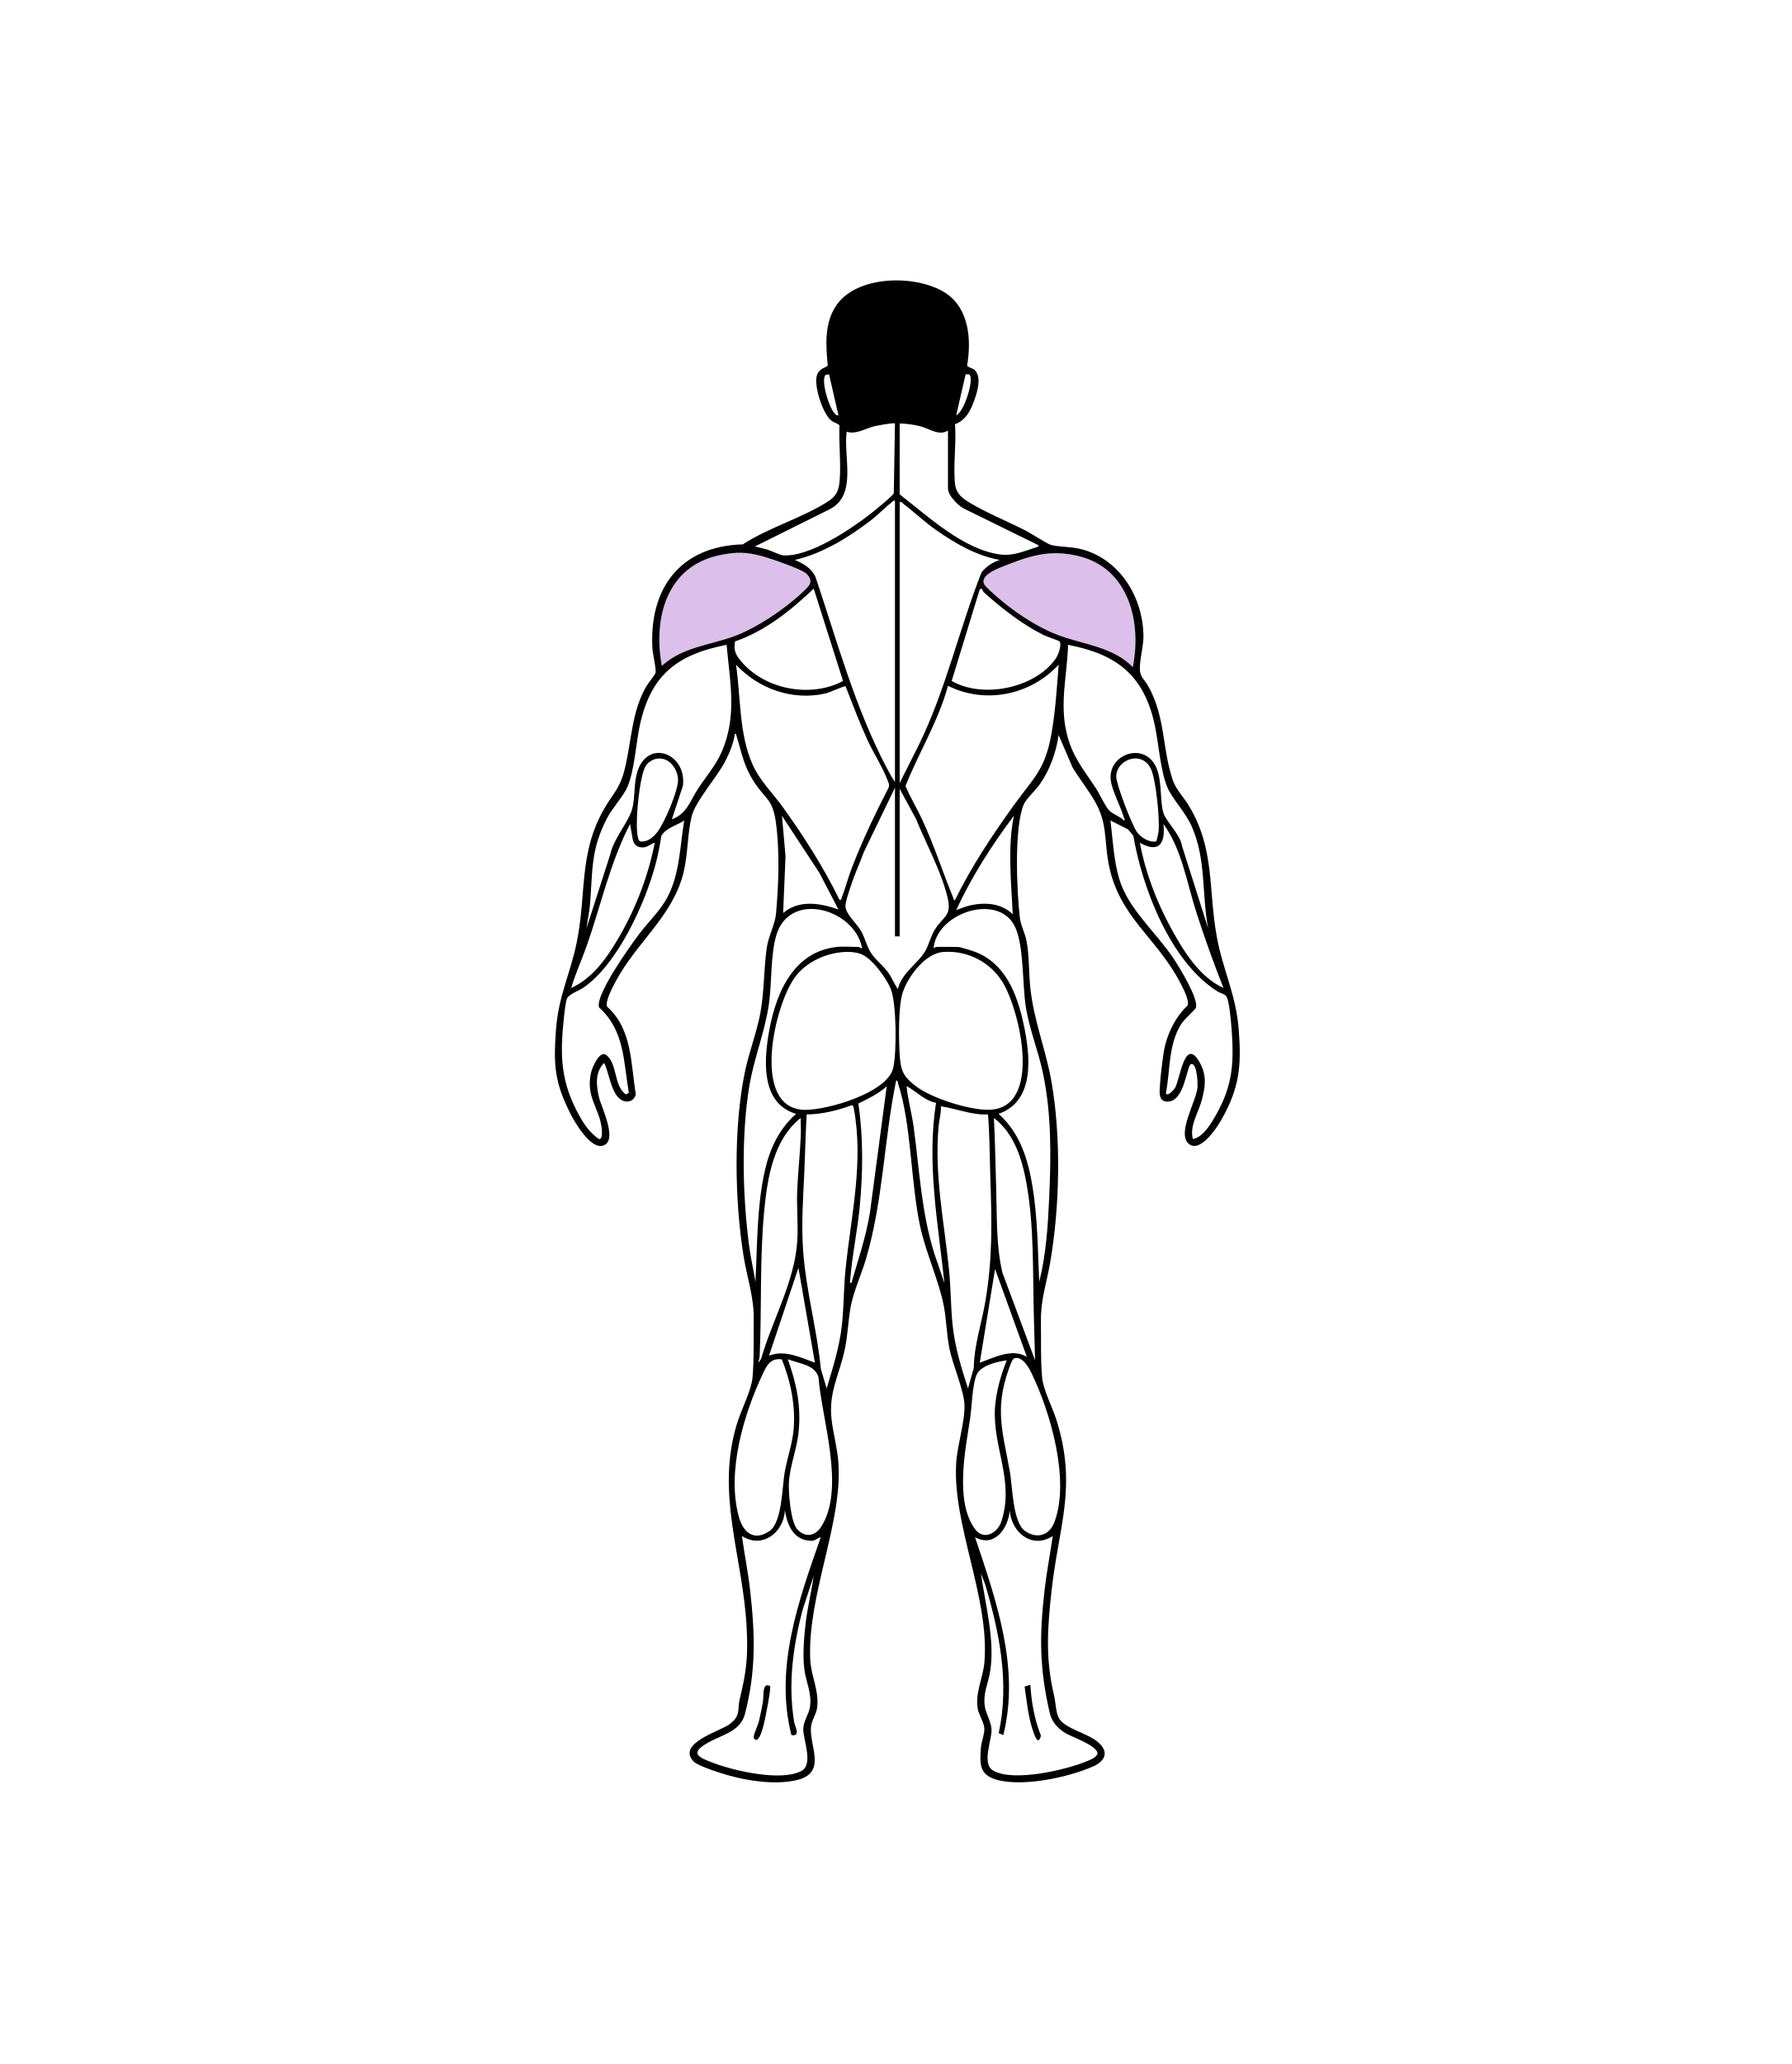
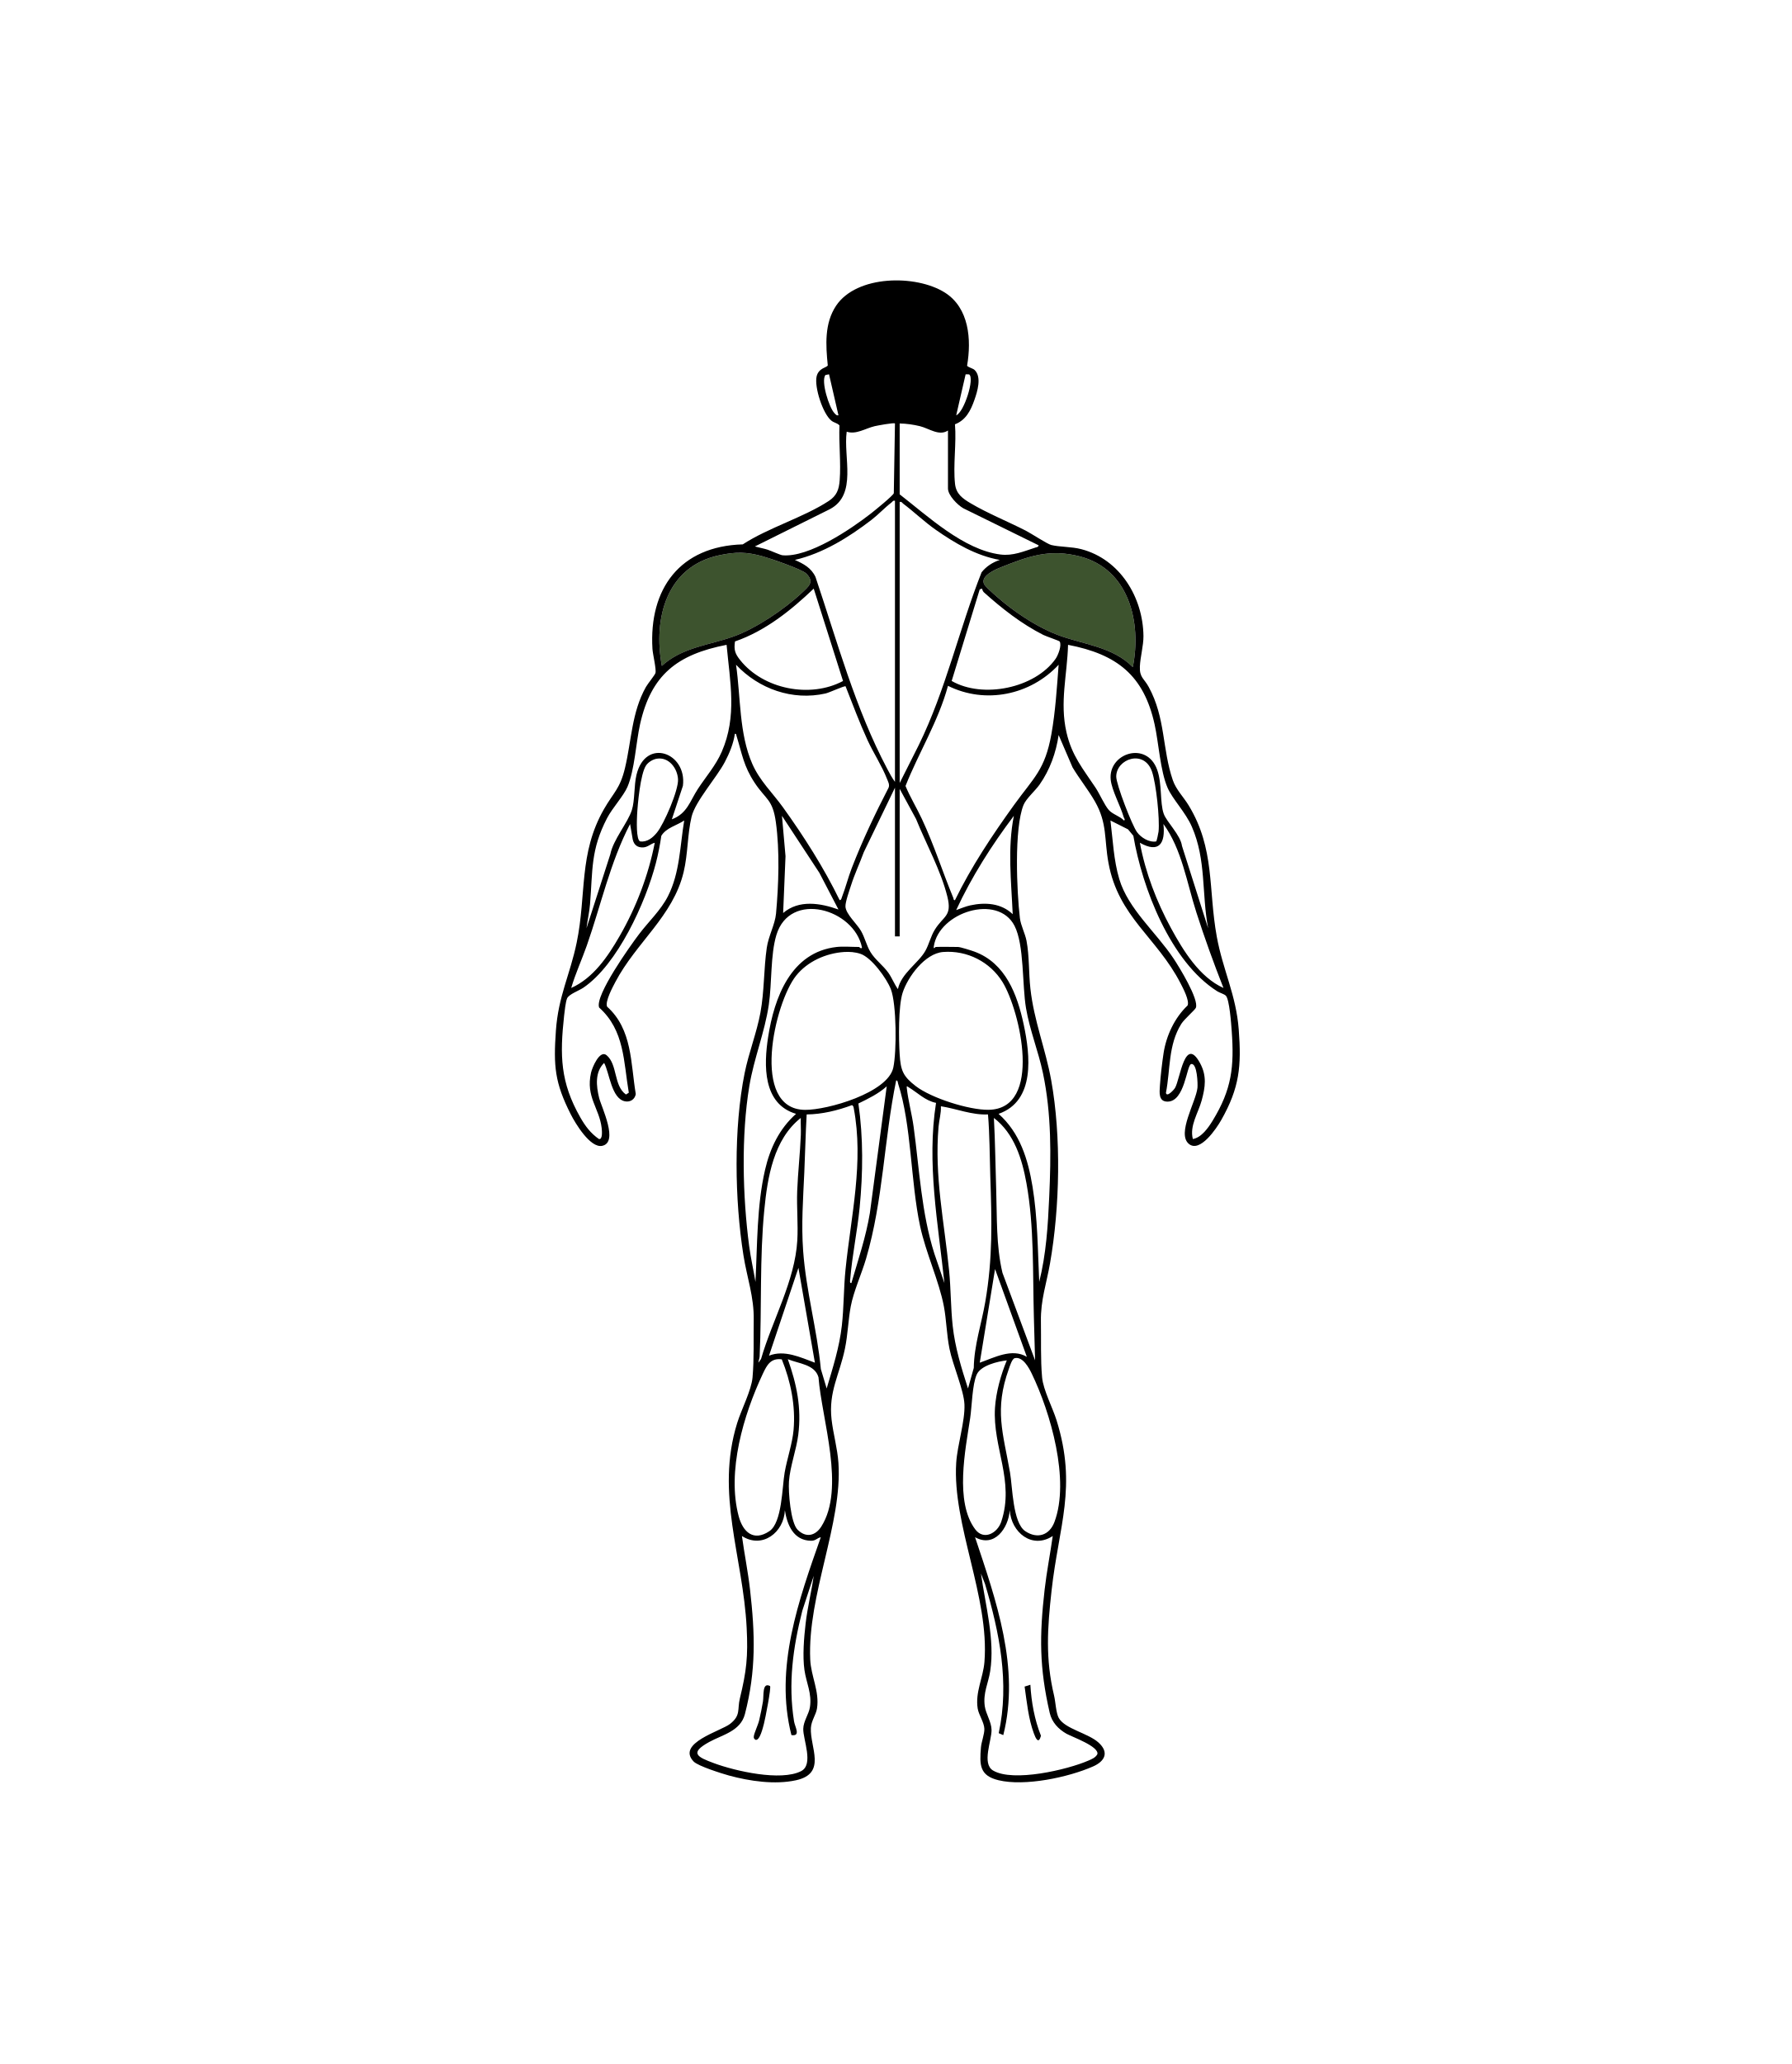
<svg xmlns="http://www.w3.org/2000/svg" width="620" height="714" viewBox="0 0 620 714" fill="none">
-   <path d="M391.95 230.77C385.08 223.75 374.94 222.98 366.19 219.73C359.74 217.33 352.67 212.81 347.36 208.48C345.98 207.35 341.31 203.44 340.6 202.22C338.93 199.4 344.16 197.11 346.12 196.33C355.82 192.43 363.1 189.77 373.62 192.48C390.68 196.88 395.04 215.35 391.95 230.77Z" fill="#DCBFEA" />
-   <path d="M277.49 205.05C271.44 210.77 261.52 217.45 253.65 220.24C245.18 223.25 236.03 223.92 229 230.36C225.94 213.89 230.61 195.91 248.95 192.07C254.74 190.85 258.32 190.9 264.03 192.49C266.66 193.22 277.38 196.91 278.9 198.36C281.97 201.3 279.76 202.9 277.49 205.05Z" fill="#DCBFEA" />
+   <path d="M391.95 230.77C385.08 223.75 374.94 222.98 366.19 219.73C359.74 217.33 352.67 212.81 347.36 208.48C345.98 207.35 341.31 203.44 340.6 202.22C338.93 199.4 344.16 197.11 346.12 196.33C355.82 192.43 363.1 189.77 373.62 192.48C390.68 196.88 395.04 215.35 391.95 230.77Z" fill="#3D532E" />
+   <path d="M277.49 205.05C271.44 210.77 261.52 217.45 253.65 220.24C245.18 223.25 236.03 223.92 229 230.36C225.94 213.89 230.61 195.91 248.95 192.07C254.74 190.85 258.32 190.9 264.03 192.49C266.66 193.22 277.38 196.91 278.9 198.36C281.97 201.3 279.76 202.9 277.49 205.05Z" fill="#3D532E" />
  <path d="M263.98 588.625C264.32 586.585 263.671 581.787 266.44 583.256C266.9 583.746 264.761 594.666 264.331 596.266C264.001 597.476 262.92 602.296 261.39 601.846C260.821 601.426 260.741 601.225 260.841 600.525C261.031 599.315 262.32 596.656 262.69 595.046C263.18 592.986 263.63 590.715 263.98 588.625Z" fill="black" />
  <path d="M356.51 582.806C356.86 588.825 357.94 594.866 360.18 600.466C359.34 603.545 358.34 601.326 357.72 599.636C355.81 594.456 355.3 588.865 354.52 583.436L356.51 582.806Z" fill="black" />
  <path fill-rule="evenodd" clip-rule="evenodd" d="M289.281 105.775C296.381 95.126 316.89 94.896 326.9 101.195C335.35 106.515 336.161 117.496 334.621 126.476C334.721 126.975 336.62 127.405 337.23 127.995C339.75 130.455 338.16 135.485 337.14 138.375C335.88 141.985 334.191 145.355 330.421 146.775C330.971 153.335 329.74 160.925 330.44 167.365C330.82 170.895 333.061 172.455 335.871 174.115C341.651 177.545 348.8 180.446 354.89 183.556C356.77 184.516 362.34 188.185 363.741 188.535C366.641 189.245 370.72 189.086 374.11 189.966C387.52 193.456 395.5 206.655 395.64 220.045C395.67 223.325 394.54 227.285 394.4 230.565C394.25 234.405 395.821 234.626 397.461 237.645C403.31 248.365 402.081 259.045 405.791 269.865C406.931 273.185 409.46 275.626 411.27 278.596C420.43 293.626 418 307.526 421.01 324.016C423.12 335.595 427.71 344.185 428.61 356.155C429.57 368.805 428.891 376.245 422.581 387.405C420.941 390.315 415.151 399.005 411.291 395.655C407.161 392.055 413.77 381.215 414.32 376.355C414.47 375.025 414.251 367.596 412.131 368.096C410.551 368.477 410 381.075 403.97 381.085C400.791 381.095 401.181 377.926 401.331 375.596C401.551 372.256 402.09 367.636 402.6 364.306C403.54 358.236 406.41 352.095 410.9 347.835C411.65 346.195 409.321 341.796 408.461 340.136C400.281 324.246 386.971 317.275 383.531 298.495C382.011 290.215 383.19 284.835 378.841 277.226C376.511 273.166 373.52 269.486 371.11 265.466L366.291 254.266C365.401 260.365 363.261 266.345 359.701 271.405C358.231 273.505 355.04 276.255 354.15 278.445C350.85 286.565 351.8 308.525 352.89 317.615C353.2 320.175 354.68 322.856 355.18 325.466C356.18 330.756 355.92 336.586 356.52 341.966C357.75 353.136 361.76 362.846 363.72 373.695C367.23 393.155 366.72 417.565 363.31 437.045C362.08 444.085 360.041 449.715 360.161 457.035C360.271 463.255 360 470.315 360.57 476.485C360.97 480.835 364.221 486.976 365.581 491.346C372.761 514.365 366.33 527.835 363.85 550.205C362.4 563.275 361.67 573.766 364.72 586.596C365.24 588.786 365.371 592.566 366.341 594.306C368.471 598.105 376.56 599.546 380.15 602.855C383.8 606.215 382.311 609.255 378.211 611.065C369.651 614.845 354.591 618.026 345.501 615.836C338.941 614.266 338.891 610.565 339.411 604.485C339.571 602.535 340.651 599.895 340.591 598.035C340.51 595.785 338.621 593.185 338.281 591.016C337.381 585.396 340.191 580.345 340.621 574.905C342.391 552.455 329.49 527.525 330.85 506.045C331.24 499.845 333.951 491.625 333.701 485.806C333.491 480.876 329.661 472.195 328.531 466.615C327.531 461.675 327.49 456.715 326.591 451.936C324.94 443.166 320.35 433.475 318.341 424.085C315.051 408.655 315.4 389.215 310.76 374.895C310.631 374.475 310.66 373.675 310.07 373.775C305.84 394.365 305.62 415.046 299.68 435.346C298.12 440.686 295.36 446.646 294.36 451.936C293.47 456.705 293.37 461.615 292.35 466.545C290.48 475.615 286.641 481.385 287.72 490.995C288.29 496.005 289.76 501.015 290.1 506.045C291.53 527.005 279.351 551.726 280.341 574.096C280.591 579.846 283.61 585.136 282.68 591.016C282.33 593.235 280.71 595.215 280.57 597.735C280.19 604.395 286.181 613.466 275.461 615.836C268.181 617.456 259.34 616.155 252.22 614.205C249.75 613.525 241.491 610.925 239.991 609.355C233.952 603.006 249.37 598.865 252.6 596.355C256.41 593.385 255.061 591.375 255.991 587.565C258.301 578.076 258.85 573.065 258.35 563.145C257.1 538.396 247.45 516.816 255.07 492.256C256.5 487.626 259.991 480.965 260.381 476.485C260.941 470.155 260.691 463.006 260.791 456.636C260.931 448.606 258.46 441.996 257.23 434.216C254.19 415.036 253.81 390.306 257.64 371.256C259.05 364.216 261.8 357.365 263.1 350.355C264.49 342.855 264.23 335.205 265.31 327.835C265.9 323.775 268.17 319.775 268.51 316.035C269.41 306.065 269.821 294.395 268.461 284.495C267.351 276.396 265.01 276.695 261.091 270.756C257.291 264.986 256.791 260.915 254.871 254.665C254.751 254.275 254.79 253.735 254.26 253.855C253.8 257.185 252.36 260.625 250.8 263.585C247.97 268.985 240.581 277.176 239.291 282.516C237.841 288.505 238.051 295.385 236.541 301.665C232.871 316.995 220.14 325.965 212.9 339.735C211.97 341.485 209.271 346.525 210.06 348.235C218.83 356.125 218.18 367.775 219.98 378.455C219.68 380.285 218.09 381.335 216.27 380.985C211.551 380.085 210.901 371.175 209.031 367.695C205.791 370.885 206.291 375.656 207.291 379.756C208.081 382.987 214.18 395.196 208.331 396.386C204.231 397.215 199.07 388.606 197.48 385.466C191.93 374.496 191.481 368.785 192.341 356.556C193.191 344.516 197.211 337.315 199.541 326.045C202.971 309.435 200.171 295.275 208.97 279.915C212.33 274.045 214.521 272.905 216.251 265.676C218.531 256.116 218.541 246.465 223.491 237.645C224.151 236.476 226.6 233.516 226.791 232.806C227.141 231.526 225.861 226.306 225.751 224.476C224.491 203.646 235.281 188.936 257.001 188.315C265.851 182.546 278.11 178.965 286.73 173.315C289.5 171.495 290.281 169.395 290.531 166.165C291.011 160.075 290.191 153.325 290.461 147.165C289.671 146.285 288.66 146.316 287.65 145.506C284.69 143.125 281.741 133.916 282.541 130.266C283.221 127.226 286.14 127.195 286.411 126.386C285.711 119.396 285.211 111.895 289.281 105.775ZM271.57 522.445C271.25 530.045 263.801 535.935 256.711 531.355C257.551 537.525 258.8 543.656 259.51 549.846C261.27 565.276 261.651 577.876 257.741 592.966C256.211 598.866 249.96 600.105 245.43 602.585C238.411 606.435 241.231 607.796 247.11 609.966C254.41 612.656 270.13 616.275 277.18 612.695C281.66 610.425 277.84 601.765 277.93 598.045C277.991 595.415 279.86 592.965 280.23 590.615C280.99 585.815 278.981 582.195 278.341 577.695C277.651 572.805 278.181 566.556 278.751 561.596C279.391 556.066 280.76 550.636 281.55 545.136L277.6 557.205C274.37 569.975 272.651 582.316 274.741 595.466C275.041 597.386 277.19 600.745 273.831 600.216C267.891 576.926 276.351 553.525 284.001 531.766C282.551 532.116 282.27 533.035 280.56 532.995C274.531 532.865 272.36 527.485 271.57 522.445ZM349.381 522.445C348.901 528.685 344.061 535.515 337.371 531.766C344.661 553.595 353 577.006 347.14 600.226L345.56 599.556C349.34 582.136 345.821 564.726 340.831 547.966L339.411 544.325C340.901 555.105 344.31 567.205 342.61 578.105C341.95 582.355 340.1 585.576 340.73 590.195C341.1 592.885 343.031 595.616 343.081 598.426C343.14 602.096 339.631 610.106 343.591 612.466C350.541 616.605 369.291 612.216 376.581 609.046C377.761 608.536 379.04 608.035 379.69 606.835C380.379 604.155 370.881 600.816 369.01 599.756C366.181 598.146 363.961 595.785 363.211 592.556C359.601 576.896 359.621 565.855 361.451 549.846C362.161 543.646 363.381 537.525 364.251 531.355C357.081 536.025 349.891 530.085 349.381 522.445ZM270.501 470.245C266.671 469.715 265.351 472.236 263.961 475.186C257.271 489.385 251.42 509.036 255.6 524.556C257.05 529.935 260.701 533.375 266.211 529.676C270.631 526.706 270.611 514.415 271.491 509.395C272.321 504.616 274.151 499.445 274.581 494.645C275.311 486.355 273.611 477.885 270.501 470.245ZM356.991 475.186C356.051 473.225 353.89 469.155 351.091 469.835C350.161 470.065 349.41 472.575 349.07 473.525C343.96 487.725 347.07 495.666 349.47 509.395C350.34 514.365 350.391 526.745 354.741 529.676C358.931 532.485 363.13 531.105 364.85 526.485C370.25 512.055 363.521 488.686 356.991 475.186ZM348.36 470.596C345.24 470.936 339.39 472.346 337.97 475.445C336.39 478.905 336.29 486.505 335.68 490.585C334.05 501.445 330.25 519.496 337.44 529.056C340.36 532.946 345.1 530.425 346.44 526.405C351.14 512.315 343.4 500.705 344.27 486.985C344.62 481.616 346.3 475.546 348.36 470.596ZM272.591 470.186C275.68 478.905 277.361 486.966 276.211 496.266C275.541 501.596 273.34 507.306 272.98 512.506C272.74 516.026 273.531 526.755 275.991 529.195C278.861 532.055 282.111 531.315 284.171 528.085C292.57 514.885 284.341 491.065 283.201 476.445C281.941 471.956 276.3 471.735 272.591 470.186ZM294.8 382.295C289.861 384.135 284.39 385.476 279.11 385.516C278.73 392.195 278.591 398.886 278.291 405.565C277.881 414.675 277.22 423.535 277.89 432.705C278.91 446.715 282.68 459.745 284.02 473.605L286.031 480.315C288.151 473.175 290.441 466.045 291.281 458.585C292.001 452.165 291.9 445.635 292.55 439.195C294.43 420.675 298.95 402.005 295.39 383.295C295.3 382.825 295.23 382.565 294.8 382.295ZM325.55 382.686C325.68 385.065 324.941 387.435 324.741 389.775C323.261 406.955 326.73 422.755 328.4 439.605C329.02 445.915 328.951 452.346 329.631 458.636C330.431 466.056 332.65 473.266 334.93 480.315L336.93 473.205C337.04 465.405 339.59 457.995 340.9 450.415C343.55 435.085 343.15 422.145 342.64 406.806C342.41 399.706 342.44 392.575 341.85 385.516C336.271 385.775 330.98 383.535 325.55 382.686ZM277.07 386.735C267.671 394.135 265.551 407.275 264.451 418.535C262.801 435.305 263.601 452.395 262.841 469.195C262.801 470.025 262.451 470.625 262.411 471.405L263.331 470.096C267.201 456.676 275.041 443.205 275.871 429.085C276.191 423.525 275.621 417.635 275.831 412.035C276.081 405.585 276.831 399.075 277.091 392.625C277.17 390.665 277 388.685 277.07 386.735ZM266.081 468.966C271.401 466.856 276.971 469.555 281.961 471.395L276.26 438.585L266.081 468.966ZM339.001 471.395C344.051 469.635 350.121 466.285 355.291 469.375L344.291 438.995L339.001 471.395ZM343.89 386.735C344.34 394.925 344.41 403.086 344.68 411.256C345 420.915 344.61 430.835 346.85 440.295L358.14 470.585L357.72 455.415C357.3 440.235 357.861 424.315 355.161 409.346C353.651 400.956 350.96 392.135 343.89 386.735ZM306.81 375.795C303.94 378.375 300.45 380.055 297.01 381.735C298.73 393.645 298.6 405.756 297.44 417.726C296.63 425.975 294.86 434.175 294.19 442.445C294.15 442.885 293.891 443.955 294.581 443.855C296.921 435.835 299.61 427.905 300.98 419.625L306.81 375.795ZM314.421 376.136C313.861 375.796 313.651 375.456 313.751 376.386C314.221 380.696 315.521 385.395 316.121 389.825C318.121 404.525 318.8 419.506 323.31 433.726L326.77 443.855C324.57 423.096 320.591 402.425 323.871 381.516C320.141 380.785 317.43 377.946 314.421 376.136ZM298.251 327.795C295.55 314.355 273.281 308.016 268.631 323.445C266.551 330.365 267.11 340.065 266.01 347.575C264.6 357.145 260.86 366.105 259.27 375.705C256.43 392.795 256.941 413.885 259.211 431.035C259.751 435.185 260.72 439.325 261.39 443.455C262.05 430.685 261.831 417.146 264.72 404.636C266.44 397.206 269.66 390.435 275.44 385.315C263.851 381.865 264.271 368.445 265.781 358.695C267.891 345.135 273.621 329.355 289.501 327.585C291.781 327.335 294.841 327.585 297.241 327.585C297.323 327.588 297.991 328.424 298.251 327.795ZM351.031 320.275C345.271 309.046 324.85 315.546 323.1 327.386C322.921 328.614 323.589 327.597 323.72 327.585C326.28 327.485 328.891 327.585 331.461 327.585C332.271 327.585 336.14 328.815 337.171 329.195C347.95 333.175 351.981 344.036 354.201 354.395C356.461 364.995 358.3 380.855 345.51 385.315C352.89 391.855 355.71 401.055 357.26 410.495C359.04 421.365 359.07 432.475 359.57 443.455C361.98 433.835 362.591 423.955 363.031 414.085C363.681 399.825 363.831 385.326 360.871 371.256C359.281 363.656 356.301 356.415 355.001 348.735C353.631 340.645 354.431 326.925 351.031 320.275ZM236.741 283.835C234.081 285.595 230.56 286.325 228.82 289.125C228.35 292.325 227.74 295.455 226.93 298.585C223.42 312.145 213.661 333.675 201.831 341.686C200.301 342.725 196.801 343.935 196.201 345.405C195.711 346.585 195.35 349.855 195.19 351.295C193.68 365.125 193.83 374.346 200.82 386.596C202.53 389.586 204.361 392.026 207.22 394.016C208.6 394.336 208.27 391.007 208.18 390.216C207.38 383.316 202.601 379.475 204.501 371.075C204.911 369.245 207.511 363.056 209.881 365.035C213.73 368.245 212.281 375.605 216.581 378.625L217.57 378.006C215.73 367.256 216.15 356.485 207.3 348.535C205.752 344.385 218.19 327.017 221.1 323.176C224.38 318.836 228.61 314.925 231.11 310.035C235.24 301.935 235.271 292.605 236.741 283.835ZM384.22 283.835C385.06 290.595 385.32 297.515 387.27 304.085C390.36 314.485 400.02 322.495 406.06 331.585C407.92 334.375 414.95 345.775 413.76 348.645C413.46 349.376 409.73 352.585 408.73 354.195C404.16 361.515 404.991 369.925 403.421 378.035C403.671 379.705 406.12 377.086 406.56 376.346C408.34 373.356 409.941 357.976 415.251 367.825C417.611 372.205 417.031 376.065 415.791 380.655C414.601 385.025 411.54 389.425 412.73 394.025C415.73 393.495 418.071 390.135 419.581 387.665C426.21 376.825 427.081 369.015 426.171 356.556C426.011 354.325 425.391 345.595 424.121 344.415C423.511 343.845 422.001 343.435 421.161 342.905C404.981 332.665 395.25 307.295 392.14 289.115L390.3 286.895L384.22 283.835ZM297.711 329.955C295.891 329.345 293.95 329.205 292.06 329.325C285.791 329.735 279.381 332.596 275.451 337.525C267.991 346.866 259.501 383.705 278.501 383.936C286.241 384.025 307.191 378.025 309.081 369.335C310.291 363.765 310.23 347.356 308.23 342.176C306.8 338.476 301.541 331.215 297.711 329.955ZM346.911 339.775C342.611 332.756 334.631 328.655 326.281 329.325C320.041 329.835 314.11 337.896 312.32 343.395C310.8 348.086 310.951 359.506 311.281 364.676C311.631 370.275 312.401 372.286 316.86 375.726C322.25 379.875 335.281 384.005 342.031 383.915C360.93 383.654 352.961 349.675 346.911 339.775ZM298.881 294.785C297.481 298.605 295.71 302.335 294.48 306.205C293.93 307.945 292.451 312.015 292.531 313.605C292.651 316.195 296.52 319.595 297.921 322.045C299.27 324.425 299.821 327.075 301.18 329.335C302.8 332.025 305.58 333.965 307.39 336.535C308.66 338.345 309.401 340.375 310.68 342.165C311.82 336.685 317.75 333.215 320.18 328.926C321.45 326.666 322.011 323.946 323.43 321.636C326.43 316.766 329.491 317.055 327.791 310.165C325.541 301.095 320.44 291.945 316.94 283.285L311.291 272.895V323.936H309.661V272.485L298.881 294.785ZM218.01 285.056C211.111 298.315 207.971 313.035 203.041 327.085C201.311 332.005 199.11 336.766 197.64 341.766C205.31 338.346 210.35 330.835 214.4 323.806C220.11 313.926 224.37 302.735 226.55 291.535C225.181 291.865 224.18 293.026 222.64 293.136C220.611 293.275 219.38 292.335 218.93 290.405L218.01 285.056ZM402.55 285.045C403.28 291.765 401.06 295.295 394.4 291.535C396.31 301.845 400.18 311.915 405.19 321.115C409.4 328.845 415.03 338.035 423.32 341.766C419.93 333.156 416.781 324.455 413.951 315.645C410.651 305.406 408.95 293.825 402.55 285.045ZM251.4 223.065C234.291 226.395 225.261 233.456 221.451 250.596C220.031 256.996 219.59 266.375 217.1 272.205C215.76 275.335 211.89 279.486 210.05 283.016C204.321 294.035 205.11 301.025 204.15 312.795C203.92 315.575 203.26 318.345 202.93 321.105L211.18 295.485C212.19 290.425 217.231 284.625 218.631 280.205C219.68 276.895 219.33 271.735 220.23 268.016C223.35 255.076 237.76 260.345 236.291 271.835L232.461 283.426C237.79 281.446 238.721 277.106 241.461 272.926C244.261 268.656 247.66 264.805 249.72 260.075C255.09 247.765 252.59 235.925 251.4 223.065ZM369.55 223.065C369.26 233.555 366.611 242.895 369.01 253.375C370.87 261.465 374.701 265.915 379.091 272.525C380.5 274.665 382.121 278.426 383.621 280.176C384.951 281.715 387.47 282.316 388.9 283.835C389.47 283.615 388.9 283.025 388.81 282.705C387.72 278.805 384.71 273.495 384.31 269.745C383.331 260.606 396.77 256.096 400.4 266.325C402.14 271.235 401.28 277.636 402.65 281.506C403.63 284.306 408.48 288.876 408.97 292.636L418.02 321.105C415.73 309.025 417.42 297.545 412.39 285.995C410.22 280.995 405.71 276.485 403.97 272.485C401.451 266.655 400.921 257.036 399.501 250.596C395.761 233.626 386.5 226.325 369.55 223.065ZM350.8 282.216C343.131 292.376 336.22 303.255 330.841 314.825C332.47 314.275 334.001 313.565 335.72 313.195C340.93 312.055 346.43 312.436 350.4 316.245C349.9 304.915 348.561 293.436 350.8 282.216ZM271.791 296.176L270.97 315.835C276.46 311.155 283.83 312.385 290.11 314.625L283.51 301.945L270.56 282.216L271.791 296.176ZM366.291 229.955C356.561 240.435 340.981 243.705 328.001 237.245C324.721 249.415 317.92 260.275 313.31 271.895C314.9 275.745 317.18 279.455 318.97 283.285C323.25 292.425 326.061 301.455 329.831 310.575C329.991 310.955 329.881 311.495 330.43 311.375C336.1 299.755 343.331 288.915 350.881 278.436C357.691 268.996 361.551 266.385 363.781 253.985C365.181 246.185 365.691 237.865 366.291 229.955ZM254.671 229.955C256.301 241.155 255.691 253.756 260.3 264.256C262.88 270.135 267.23 274.165 270.89 279.245C278.16 289.345 285.08 300.216 290.52 311.386C291.14 311.326 291.14 310.766 291.31 310.346C292.57 307.096 293.43 303.626 294.69 300.346C298.37 290.806 302.761 281.555 307.451 272.495C307.901 271.395 307.261 270.375 306.881 269.386C305.231 265.086 302.2 260.455 300.22 256.155C297.4 250.015 295.04 243.695 292.57 237.415C292.203 237.159 286.949 239.596 285.64 239.895C274.18 242.475 262.55 238.315 254.671 229.955ZM398.591 266.905C395.91 259.106 386.23 262.476 386.22 268.645C386.211 271.346 391.671 285.485 393.411 287.855C394.791 289.755 397.601 291.505 400.05 291.075C400.231 290.954 400.821 288.166 400.871 287.636C401.301 283.166 400.051 271.185 398.591 266.905ZM234.6 269.556C234.38 265.756 231.42 261.795 227.27 262.455C225.88 262.675 224.3 263.646 223.52 264.815C221.57 267.766 220.62 278.175 220.43 281.995C220.36 283.495 220.021 290.573 221.52 291.085C223.99 291.355 225.861 289.775 227.3 288.016C229.77 285.016 234.83 273.266 234.6 269.556ZM312.52 174.245C312.111 173.945 312.01 173.466 311.291 173.645V270.865L317.881 257.775C327.261 238.655 331.841 217.665 339.631 197.976C341.28 195.906 343.441 194.535 345.921 193.695C337.791 192.255 330.451 187.945 323.791 183.285C319.811 180.505 316.33 177.115 312.52 174.245ZM309.661 173.235C308.951 173.066 308.85 173.526 308.44 173.846C306.15 175.586 303.88 178.046 301.48 179.886C293.65 185.895 284.751 191.435 275.031 193.695C278.061 195.065 280.671 196.415 282.161 199.575C289.711 221.985 295.891 245.016 307.01 266.016C307.76 267.445 308.701 269.196 309.661 270.466V173.235ZM281.55 203.625C273.651 211.165 264.79 218.275 254.31 221.895C253.87 224.815 254.341 226.145 256.091 228.335C264.08 238.415 280.33 241.655 291.69 235.575L281.55 203.625ZM338.991 203.875L329.281 235.565C340.051 241.755 358.071 238.095 365.241 227.905C366.111 226.665 367.46 223.175 366.64 221.905C366.476 221.654 361.99 220.135 360.98 219.636C353.38 215.776 346.68 210.515 340.381 204.855C339.961 204.465 339.8 203.625 339.8 203.625L338.991 203.875ZM373.621 192.476C363.101 189.766 355.82 192.425 346.121 196.325C344.161 197.105 338.931 199.396 340.6 202.216C341.311 203.436 345.98 207.345 347.36 208.476C352.67 212.805 359.74 217.325 366.19 219.726C374.94 222.976 385.081 223.746 391.951 230.766C395.041 215.346 390.68 196.876 373.621 192.476ZM264.031 192.485C258.321 190.895 254.741 190.845 248.951 192.065C230.611 195.906 225.941 213.886 229.001 230.355C236.03 223.916 245.18 223.245 253.65 220.235C261.52 217.445 271.441 210.765 277.491 205.045C279.761 202.895 281.97 201.295 278.9 198.355C277.379 196.905 266.661 193.216 264.031 192.485ZM309.661 146.495C309.298 146.136 303.62 147.206 302.65 147.426C299.39 148.196 296.24 150.415 292.961 149.335C291.731 158.095 296.731 171.105 287.121 176.145L261.19 189.035C262.63 189.445 264.14 189.686 265.57 190.145C266.74 190.525 270.03 192.024 270.741 192.085C279.801 192.925 294.311 183.116 301.291 177.676C302.501 176.736 309.11 171.386 309.26 170.605L309.661 146.495ZM311.291 171.006C321.051 178.576 333.431 190.215 346.171 191.825C350.46 192.365 354.141 190.755 358.3 189.405C358.76 189.255 359.29 189.275 359.36 188.636L333.32 175.835C331.31 174.704 328.001 171.335 328.001 168.985V148.926C324.951 150.955 321.5 148.226 318.3 147.426C316.091 146.886 313.571 146.525 311.291 146.495V171.006ZM285.591 129.726C283.981 131.886 286.881 140.975 288.671 142.865C289.09 143.305 289.411 143.805 290.11 143.665L286.85 129.485L285.591 129.726ZM330.85 143.665C333.56 142.635 337.34 130.757 335.3 129.506L334.11 129.485L330.85 143.665Z" fill="black" />
</svg>
